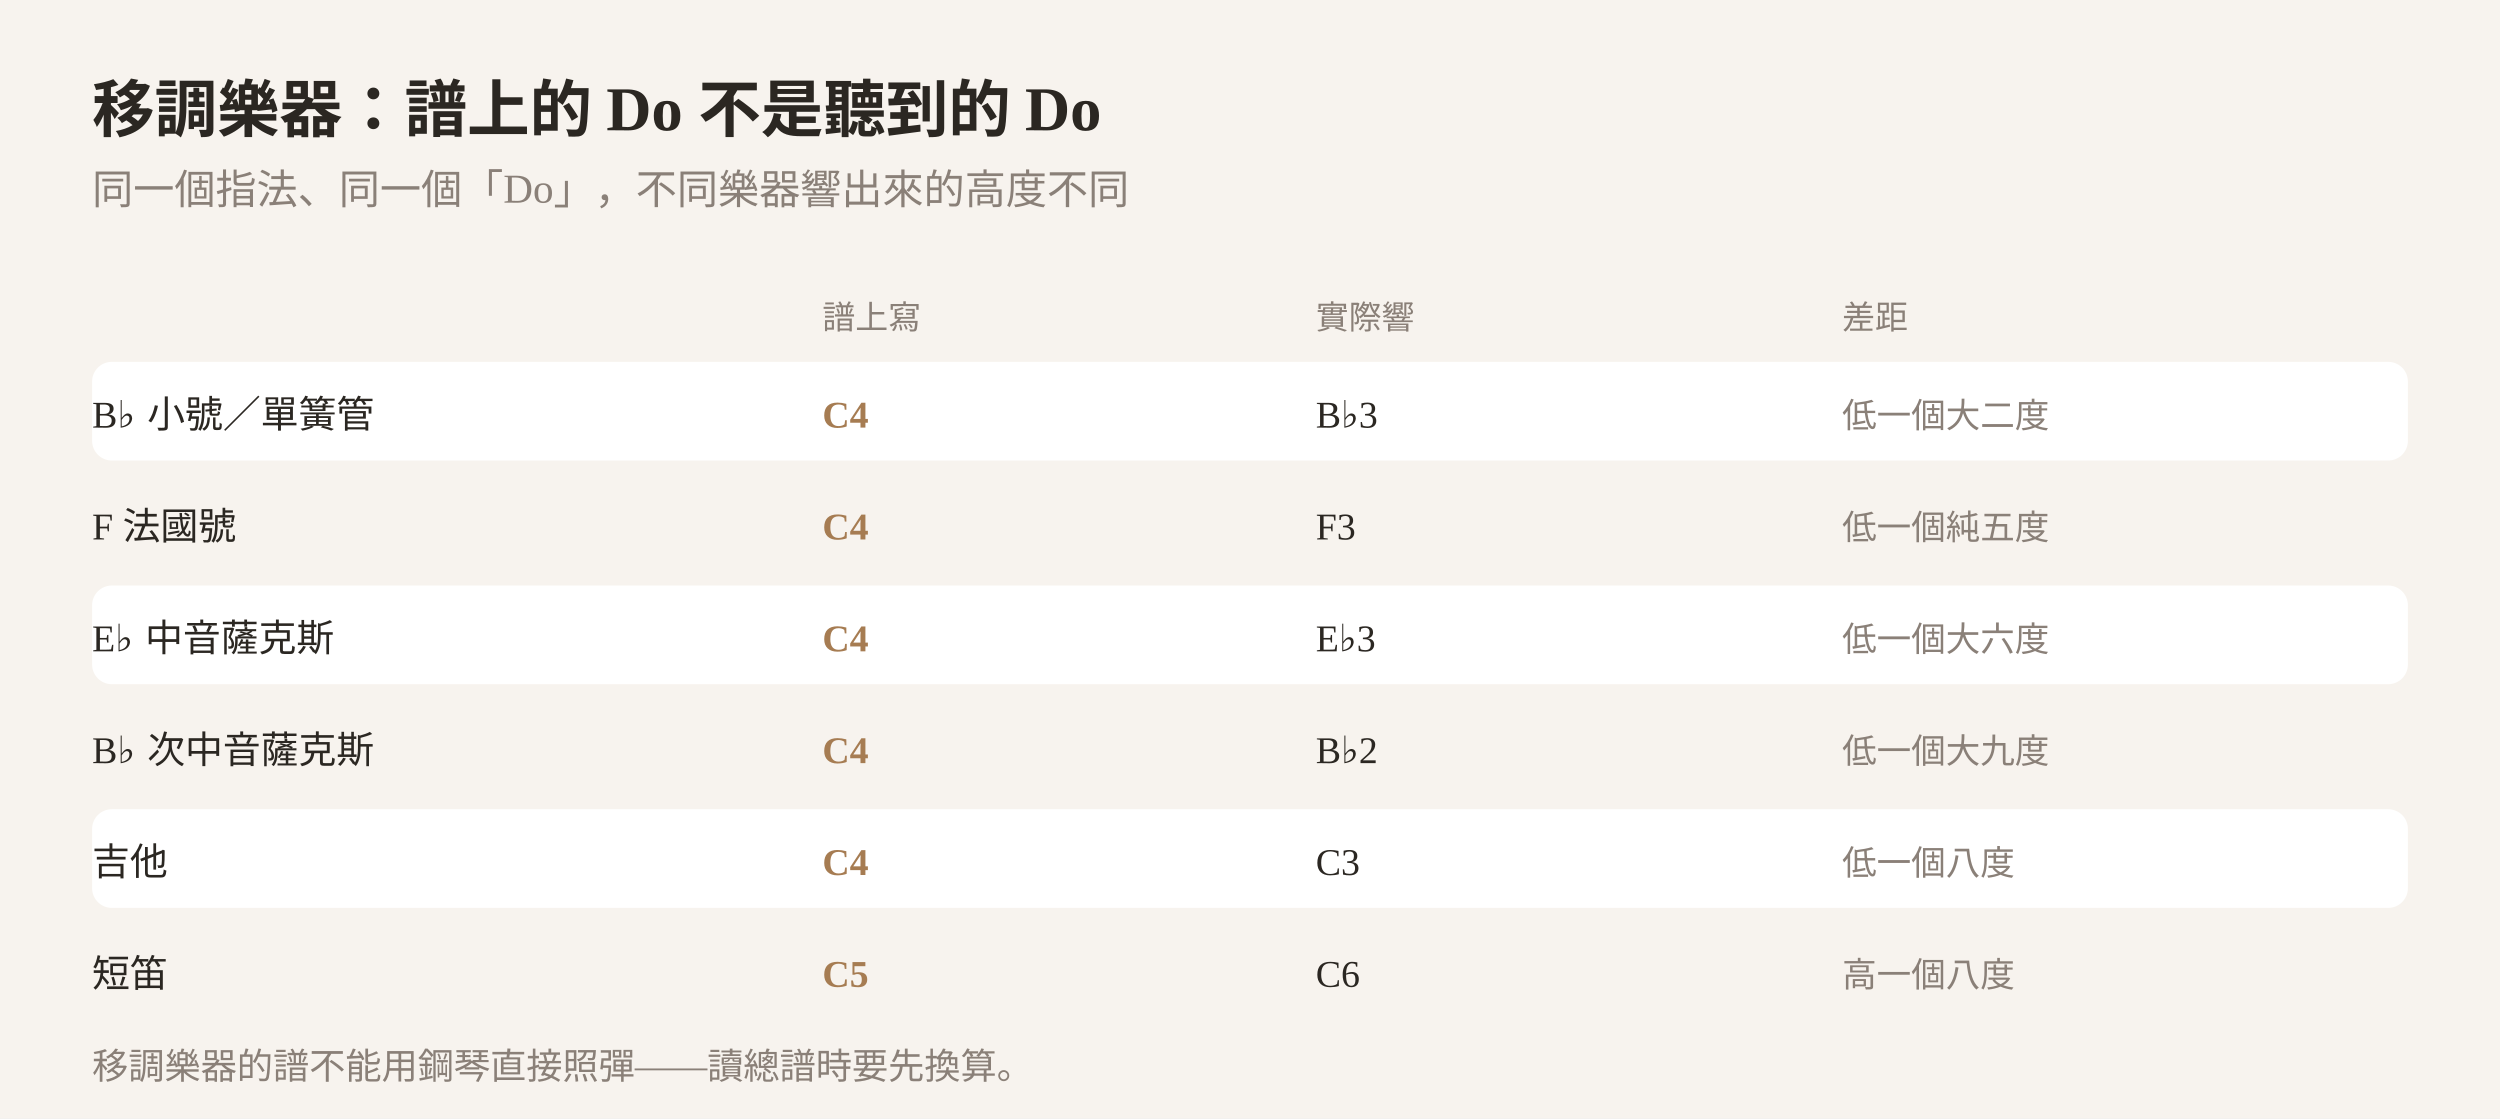
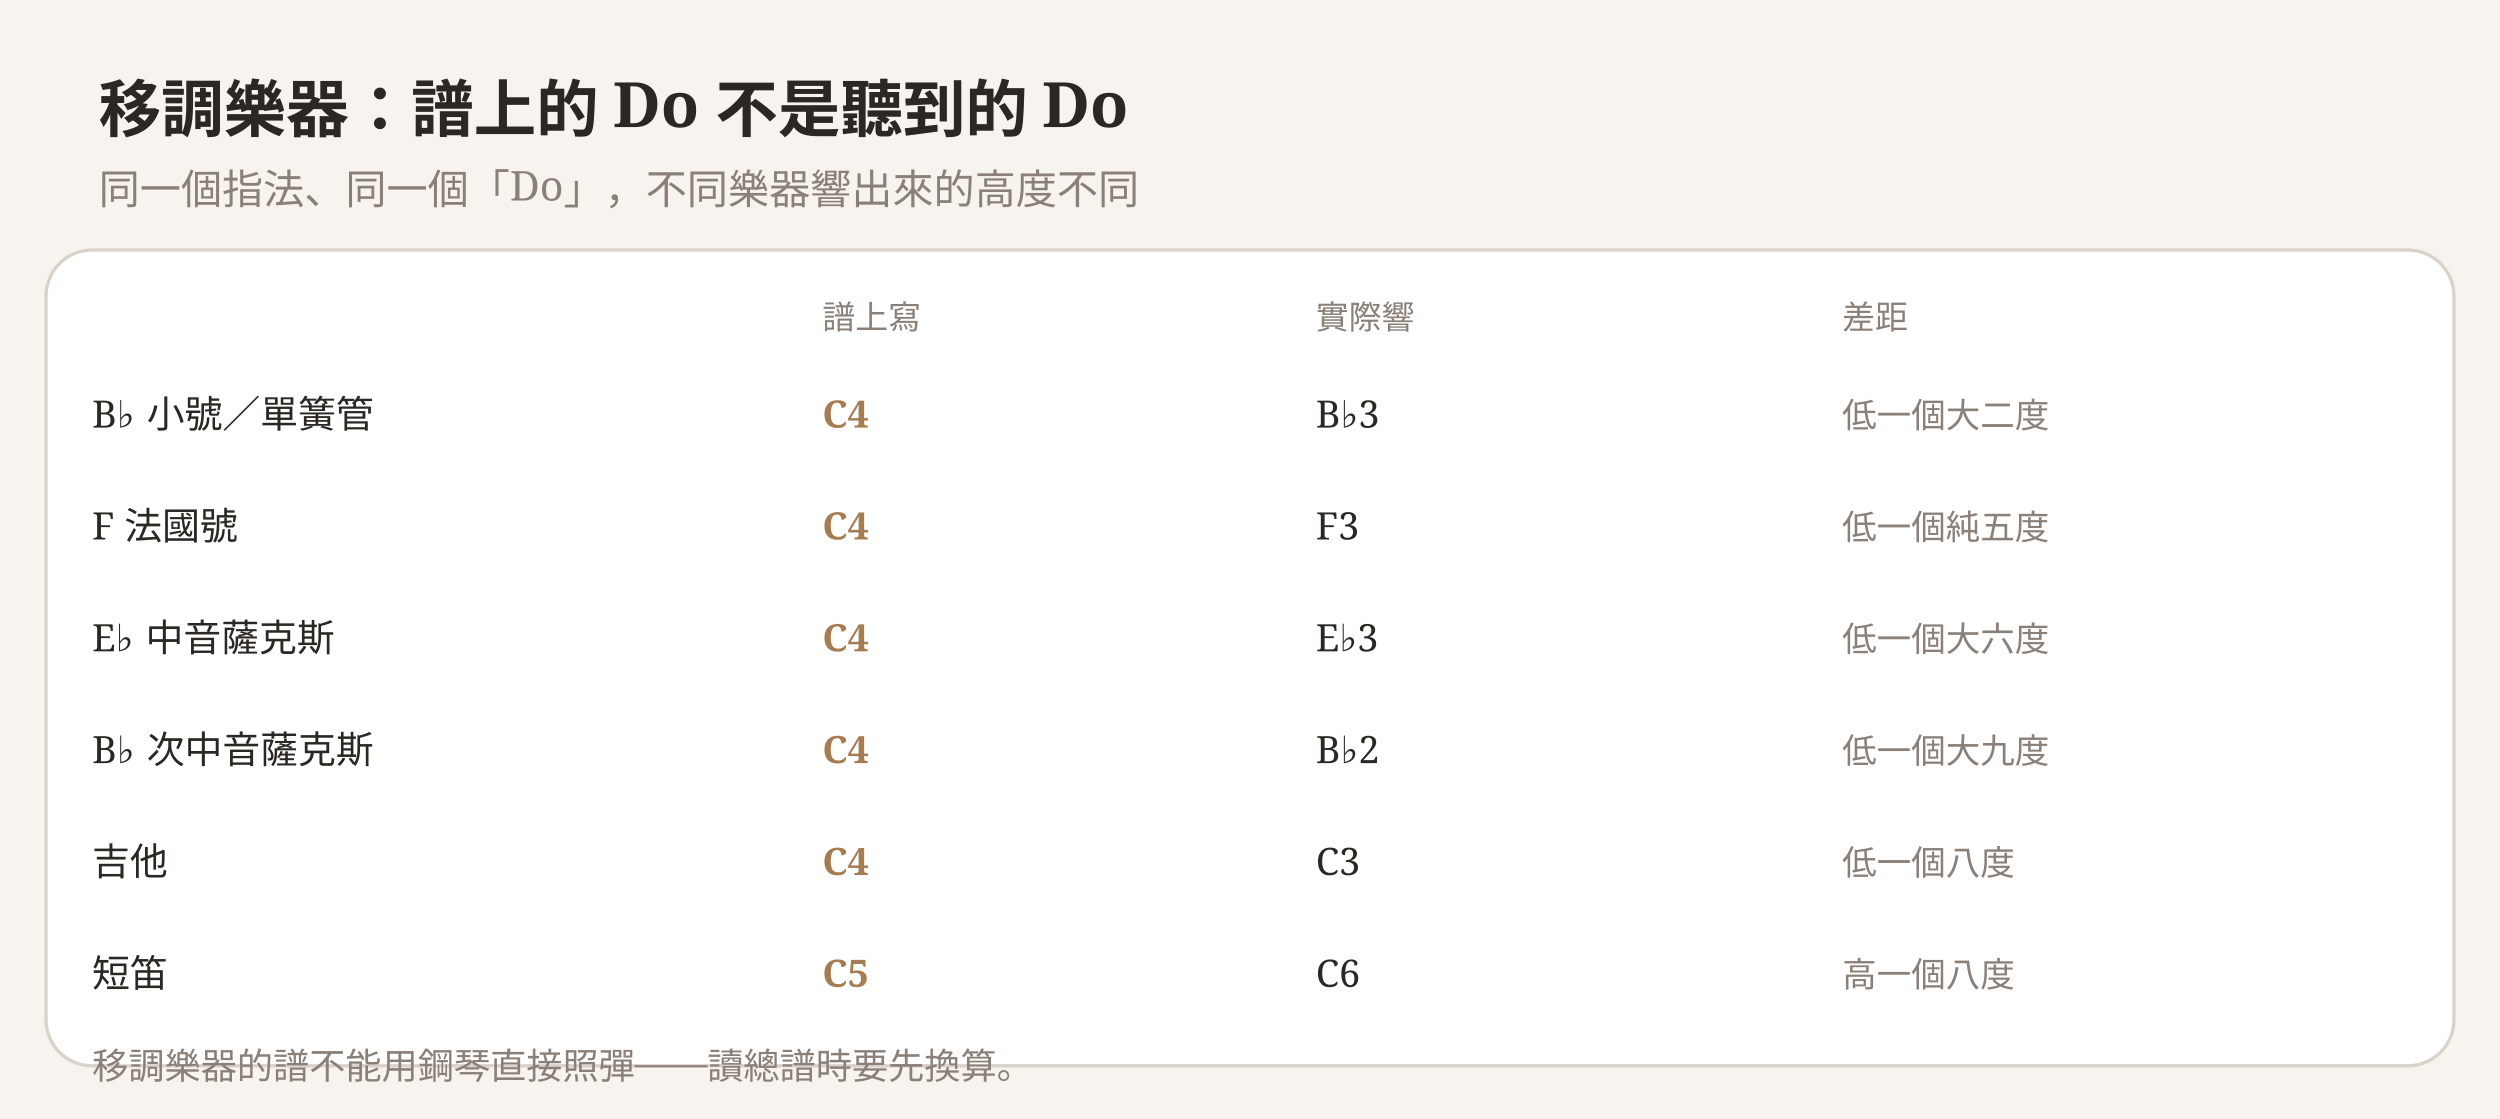
<svg xmlns="http://www.w3.org/2000/svg" viewBox="0 0 760 340" width="100%" role="img" aria-label="移調樂器：譜上的 Do 不是聽到的 Do">
+   <style>line,path,polyline{stroke-linecap:round;stroke-linejoin:round}text{font-family:'Source Han Serif TW',serif}</style>
  <rect width="760" height="340" fill="#f7f3ee" />
-   <text x="28.0" y="40.0" font-size="19" text-anchor="start" fill="#2b2722" font-weight="700">移調樂器：譜上的 Do 不是聽到的 Do</text>
-   <text x="28.0" y="62.0" font-size="12.5" text-anchor="start" fill="#8a8078" font-weight="400">同一個指法、同一個「Do」，不同樂器響出來的高度不同</text>
+   <rect x="14" y="76" width="732" height="248" rx="14" fill="#fff" stroke="#d9d2c9" stroke-width="1" />
+   <text x="30.0" y="40.0" font-size="19" text-anchor="start" fill="#2b2722" font-weight="700">移調樂器：譜上的 Do 不是聽到的 Do</text>
+   <text x="30.0" y="62.0" font-size="12.5" text-anchor="start" fill="#8a8078" font-weight="400">同一個指法、同一個「Do」，不同樂器響出來的高度不同</text>
  <text x="250.0" y="100.0" font-size="10" text-anchor="start" fill="#8a8078" font-weight="400">譜上寫</text>
  <text x="400.0" y="100.0" font-size="10" text-anchor="start" fill="#8a8078" font-weight="400">實際響</text>
  <text x="560.0" y="100.0" font-size="10" text-anchor="start" fill="#8a8078" font-weight="400">差距</text>
  <rect x="28.0" y="110.0" width="704.0" height="30.0" rx="6" fill="#fff" stroke="none" stroke-width="1.4" />
  <text x="28.0" y="130.0" font-size="11.5" text-anchor="start" fill="#2b2722" font-weight="400">B♭ 小號／單簧管</text>
  <text x="250.0" y="130.0" font-size="11.5" text-anchor="start" fill="#A67C52" font-weight="700">C4</text>
  <text x="400.0" y="130.0" font-size="11.5" text-anchor="start" fill="#2b2722" font-weight="400">B♭3</text>
  <text x="560.0" y="130.0" font-size="10.5" text-anchor="start" fill="#8a8078" font-weight="400">低一個大二度</text>
  <text x="28.0" y="164.0" font-size="11.5" text-anchor="start" fill="#2b2722" font-weight="400">F 法國號</text>
  <text x="250.0" y="164.0" font-size="11.5" text-anchor="start" fill="#A67C52" font-weight="700">C4</text>
  <text x="400.0" y="164.0" font-size="11.5" text-anchor="start" fill="#2b2722" font-weight="400">F3</text>
  <text x="560.0" y="164.0" font-size="10.5" text-anchor="start" fill="#8a8078" font-weight="400">低一個純五度</text>
  <rect x="28.0" y="178.0" width="704.0" height="30.0" rx="6" fill="#fff" stroke="none" stroke-width="1.4" />
  <text x="28.0" y="198.0" font-size="11.5" text-anchor="start" fill="#2b2722" font-weight="400">E♭ 中音薩克斯</text>
  <text x="250.0" y="198.0" font-size="11.5" text-anchor="start" fill="#A67C52" font-weight="700">C4</text>
  <text x="400.0" y="198.0" font-size="11.5" text-anchor="start" fill="#2b2722" font-weight="400">E♭3</text>
  <text x="560.0" y="198.0" font-size="10.5" text-anchor="start" fill="#8a8078" font-weight="400">低一個大六度</text>
  <text x="28.0" y="232.0" font-size="11.5" text-anchor="start" fill="#2b2722" font-weight="400">B♭ 次中音薩克斯</text>
  <text x="250.0" y="232.0" font-size="11.5" text-anchor="start" fill="#A67C52" font-weight="700">C4</text>
  <text x="400.0" y="232.0" font-size="11.5" text-anchor="start" fill="#2b2722" font-weight="400">B♭2</text>
  <text x="560.0" y="232.0" font-size="10.5" text-anchor="start" fill="#8a8078" font-weight="400">低一個大九度</text>
  <rect x="28.0" y="246.0" width="704.0" height="30.0" rx="6" fill="#fff" stroke="none" stroke-width="1.4" />
  <text x="28.0" y="266.0" font-size="11.5" text-anchor="start" fill="#2b2722" font-weight="400">吉他</text>
  <text x="250.0" y="266.0" font-size="11.5" text-anchor="start" fill="#A67C52" font-weight="700">C4</text>
  <text x="400.0" y="266.0" font-size="11.5" text-anchor="start" fill="#2b2722" font-weight="400">C3</text>
  <text x="560.0" y="266.0" font-size="10.5" text-anchor="start" fill="#8a8078" font-weight="400">低一個八度</text>
  <text x="28.0" y="300.0" font-size="11.5" text-anchor="start" fill="#2b2722" font-weight="400">短笛</text>
  <text x="250.0" y="300.0" font-size="11.5" text-anchor="start" fill="#A67C52" font-weight="700">C5</text>
  <text x="400.0" y="300.0" font-size="11.5" text-anchor="start" fill="#2b2722" font-weight="400">C6</text>
  <text x="560.0" y="300.0" font-size="10.5" text-anchor="start" fill="#8a8078" font-weight="400">高一個八度</text>
  <text x="28.0" y="328.0" font-size="11" text-anchor="start" fill="#8a8078" font-weight="400">移調樂器的譜不能用鋼琴直接照彈——讀總譜時要先換算。</text>
</svg>
